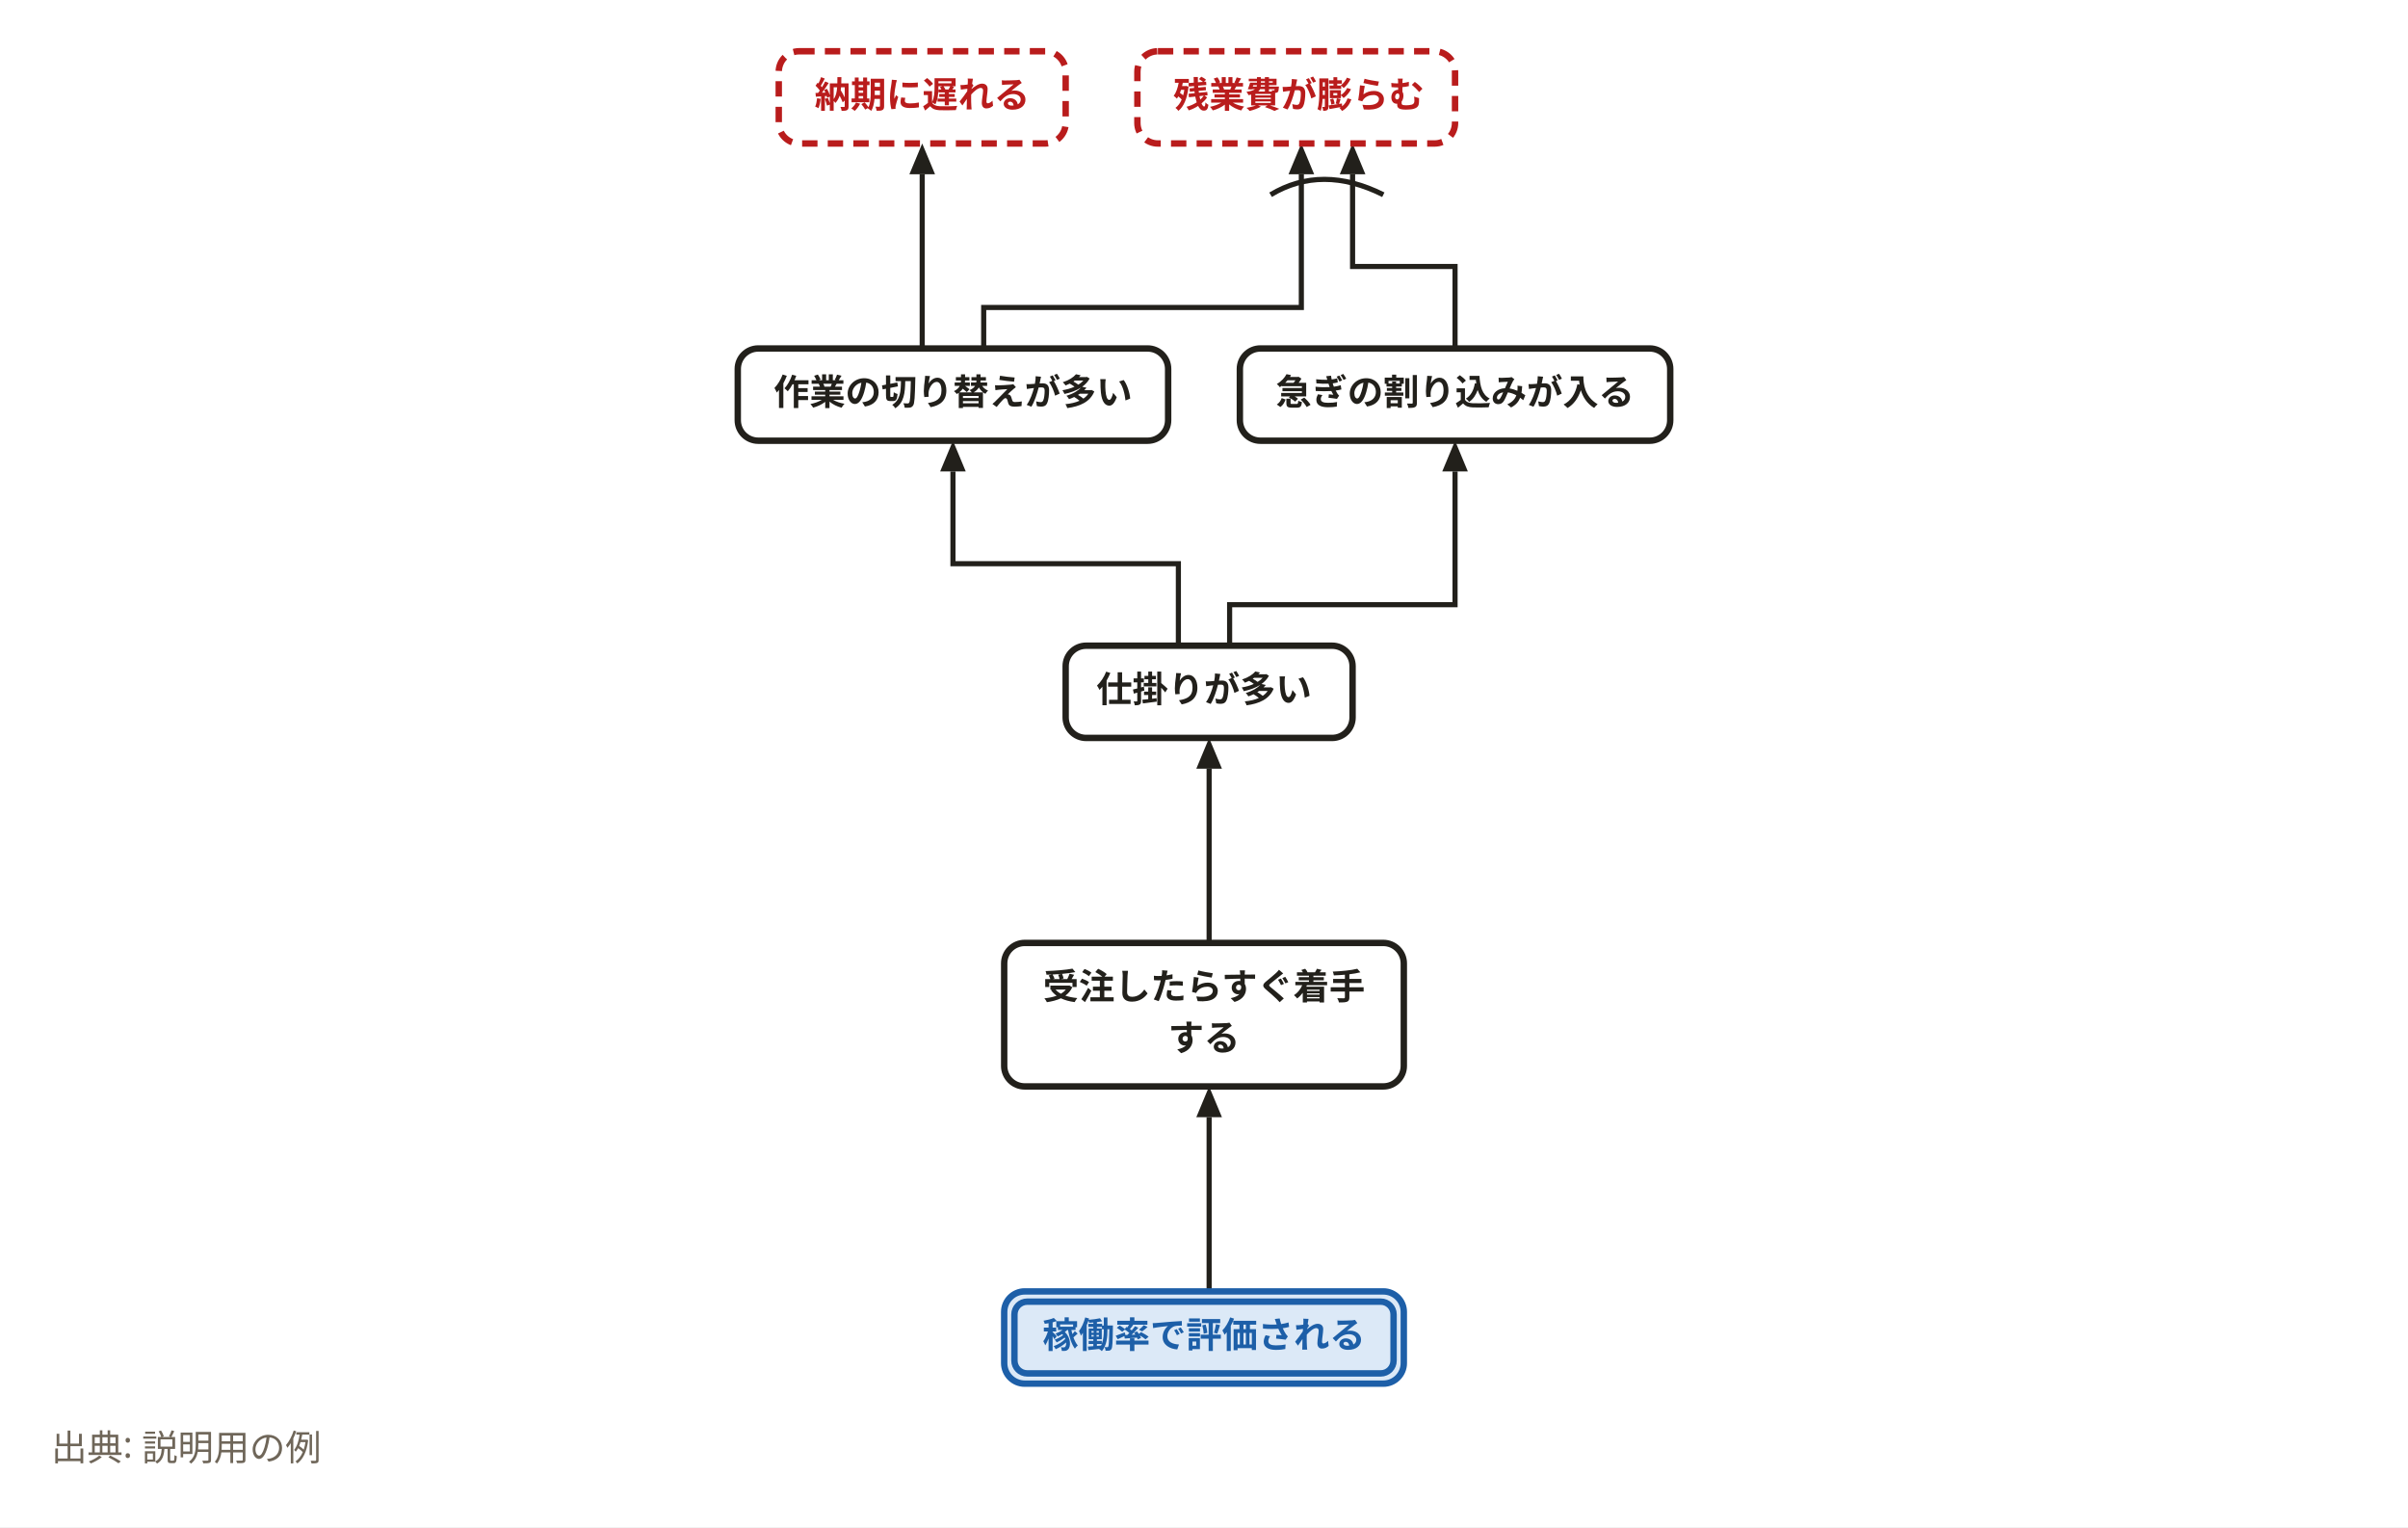
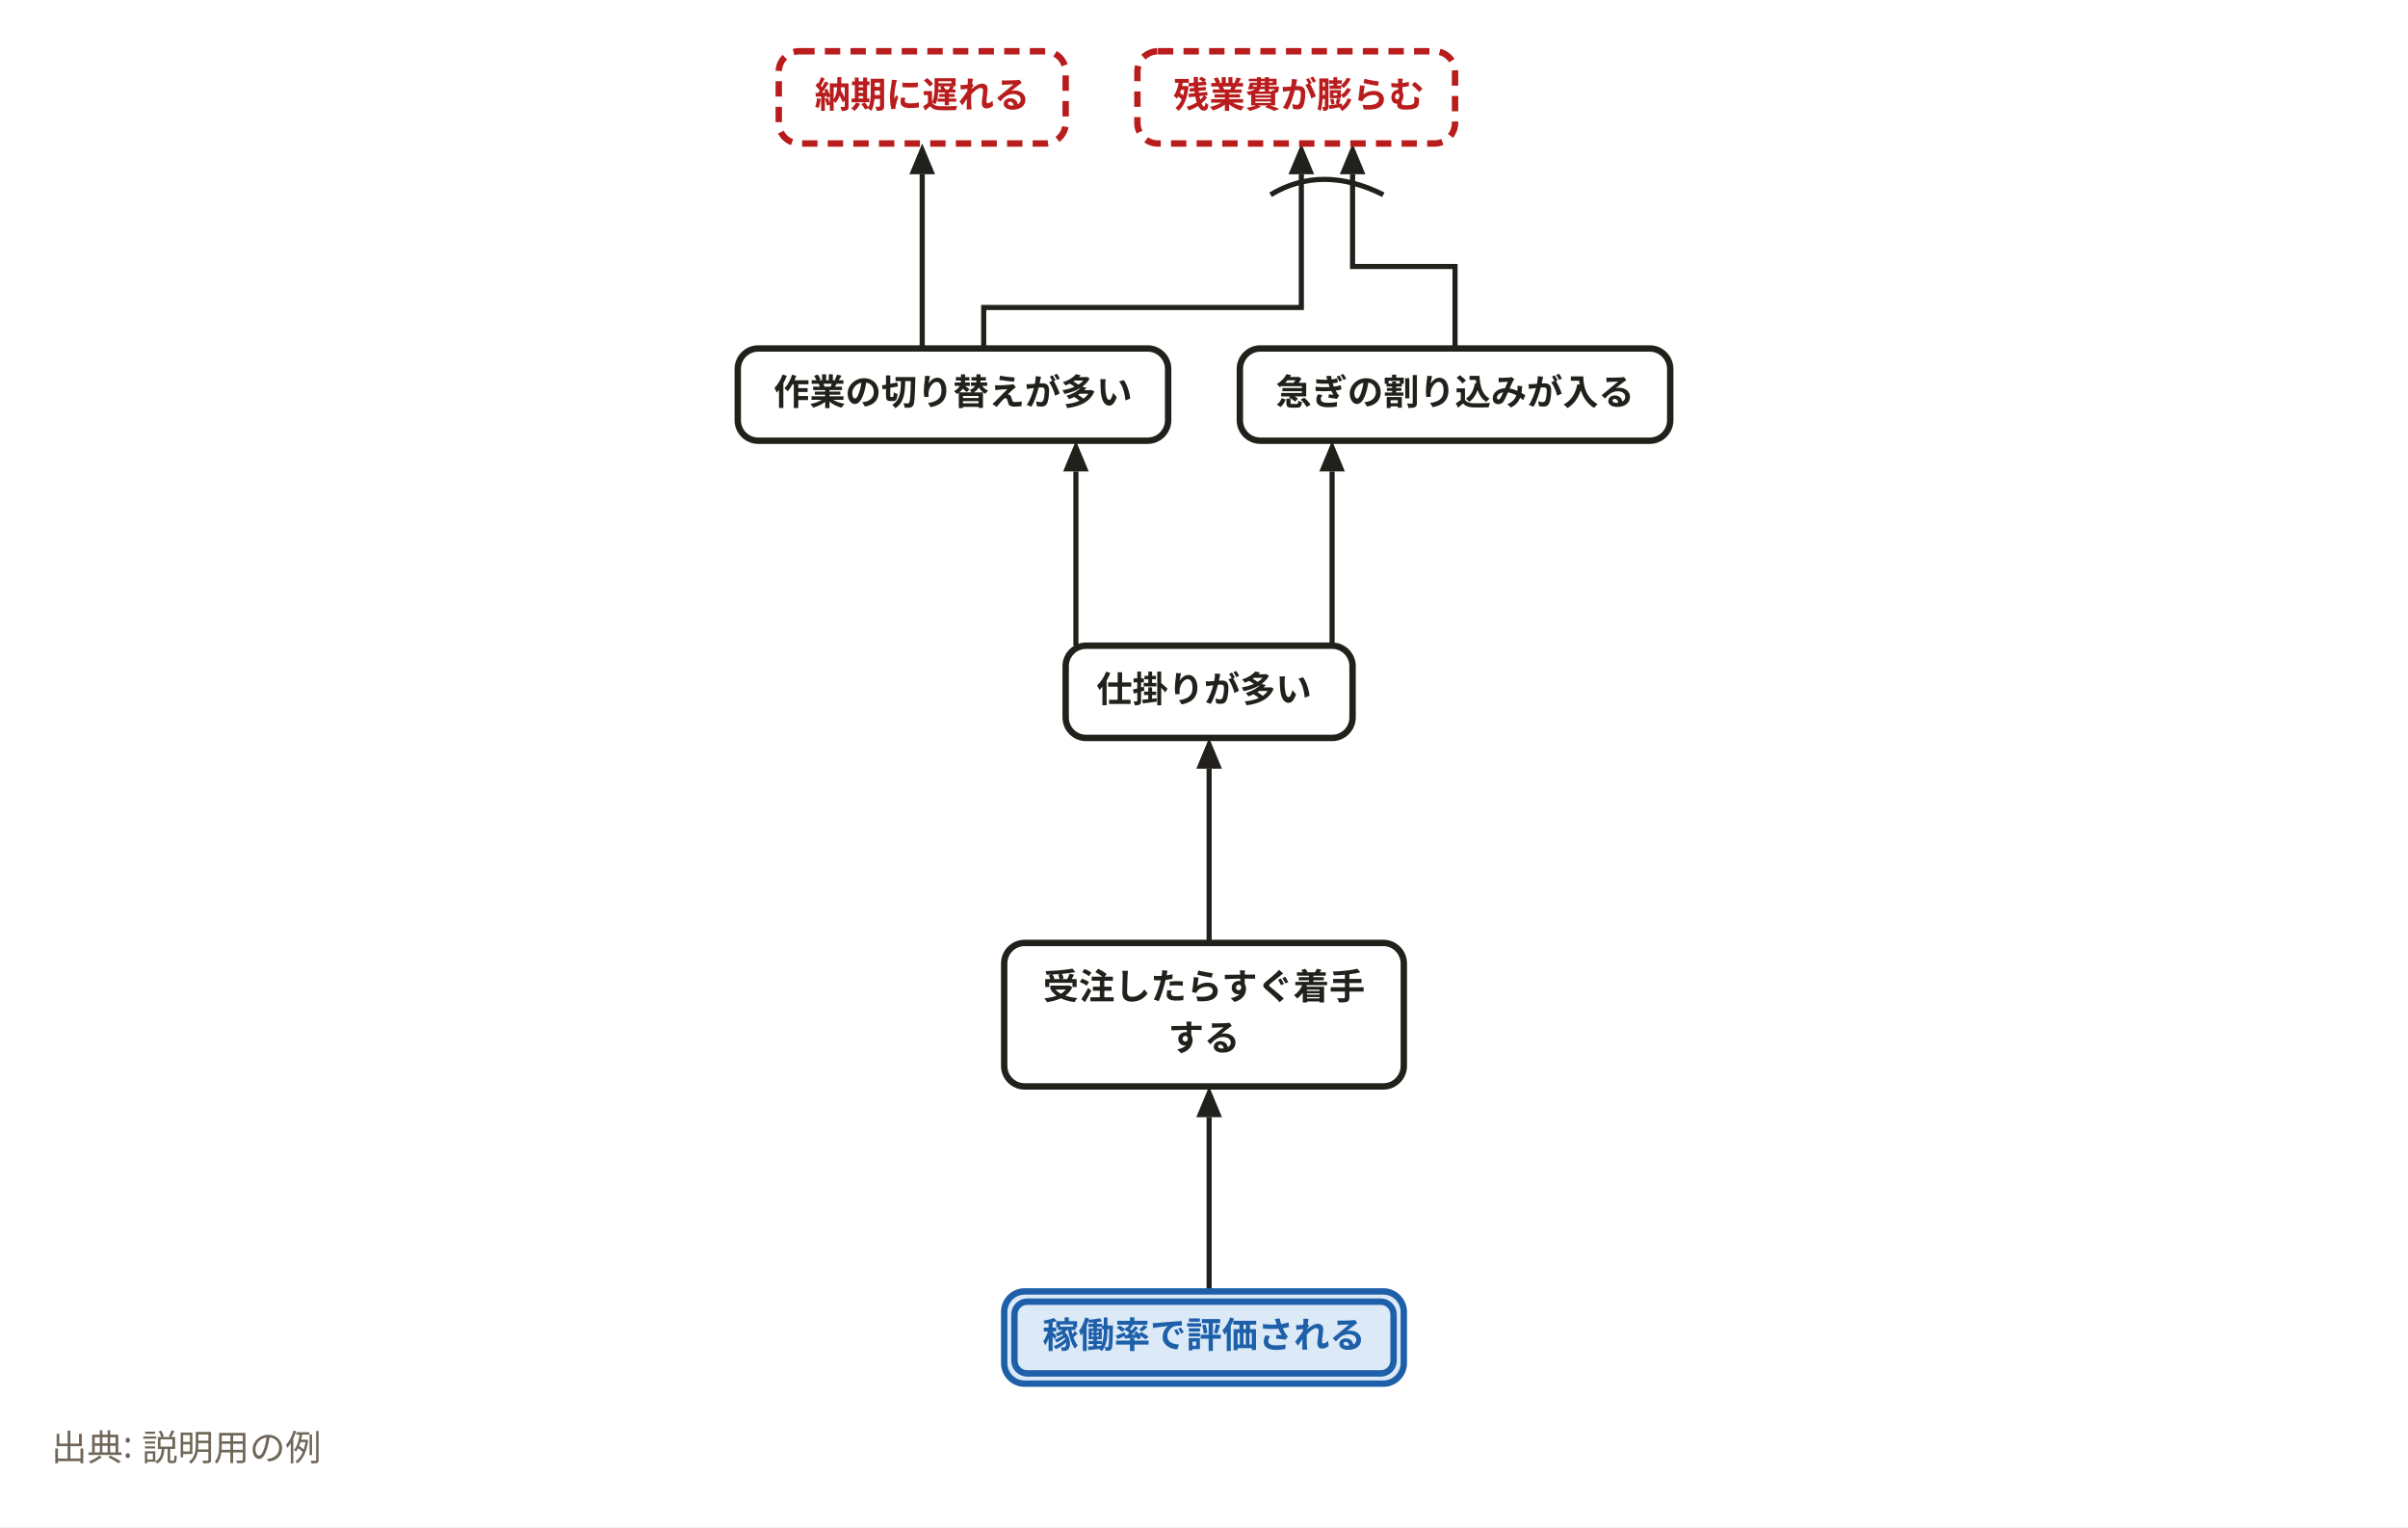
<svg xmlns="http://www.w3.org/2000/svg" width="940" height="596" viewBox="0 0 940 596" role="img" aria-labelledby="svg-title">
  <style>
    text { font-family: 'Hiragino Sans','Hiragino Kaku Gothic ProN','Yu Gothic','YuGothic',Meiryo,'Noto Sans JP',sans-serif; }
    .emoji { font-family: 'Noto Color Emoji','Segoe UI Emoji',sans-serif; }
  </style>
  <rect x="0" y="0" width="940" height="596" fill="#ffffff" />
  <path d="M472,504 L472,436" fill="none" stroke="#22201b" stroke-width="2" />
  <path d="M472,424 L477,436 L467,436 z" fill="#22201b" />
  <path d="M472,368 L472,300" fill="none" stroke="#22201b" stroke-width="2" />
  <path d="M472,288 L477,300 L467,300 z" fill="#22201b" />
-   <path d="M460,252 L460,220 L372,220 L372,184" fill="none" stroke="#22201b" stroke-width="2" />
-   <path d="M372,172 L377,184 L367,184 z" fill="#22201b" />
-   <path d="M480,252 L480,236 L568,236 L568,184" fill="none" stroke="#22201b" stroke-width="2" />
-   <path d="M568,172 L573,184 L563,184 z" fill="#22201b" />
-   <path d="M360,136 L360,92 L360,92 L360,68" fill="none" stroke="#22201b" stroke-width="2" />
+   <path d="M420,252 L420,184" fill="none" stroke="#22201b" stroke-width="2" />
+   <path d="M420,172 L425,184 L415,184 z" fill="#22201b" />
+   <path d="M520,252 L520,184" fill="none" stroke="#22201b" stroke-width="2" />
+   <path d="M520,172 L525,184 L515,184 z" fill="#22201b" />
+   <path d="M360,136 L360,68" fill="none" stroke="#22201b" stroke-width="2" />
  <path d="M360,56 L365,68 L355,68 z" fill="#22201b" />
  <path d="M384,136 L384,120 L508,120 L508,68" fill="none" stroke="#22201b" stroke-width="2" />
  <path d="M508,56 L513,68 L503,68 z" fill="#22201b" />
  <path d="M568,136 L568,104 L528,104 L528,68" fill="none" stroke="#22201b" stroke-width="2" />
  <path d="M528,56 L533,68 L523,68 z" fill="#22201b" />
  <path d="M496,76 Q516,64 540,76" fill="none" stroke="#22201b" stroke-width="2" />
  <rect x="304" y="20" width="112" height="36" rx="8" fill="#ffffff" stroke="#b91c1c" stroke-width="2.5" stroke-dasharray="6,4" />
  <rect x="444" y="20" width="124" height="36" rx="8" fill="#ffffff" stroke="#b91c1c" stroke-width="2.5" stroke-dasharray="6,4" />
  <rect x="288" y="136" width="168" height="36" rx="8" fill="#ffffff" stroke="#22201b" stroke-width="2.5" />
  <rect x="484" y="136" width="168" height="36" rx="8" fill="#ffffff" stroke="#22201b" stroke-width="2.5" />
  <rect x="416" y="252" width="112" height="36" rx="8" fill="#ffffff" stroke="#22201b" stroke-width="2.5" />
  <rect x="392" y="368" width="156" height="56" rx="8" fill="#ffffff" stroke="#22201b" stroke-width="2.5" />
  <rect x="392" y="504" width="156" height="36" rx="8" fill="#dce9f7" stroke="#1d5fa8" stroke-width="2.5" />
  <rect x="396" y="508" width="148" height="28" rx="5" fill="#dce9f7" stroke="#1d5fa8" stroke-width="2.5" />
  <text x="360" y="42" text-anchor="middle" font-size="14" font-weight="700" fill="#b91c1c">納期に遅れる</text>
  <text x="507" y="42" text-anchor="middle" font-size="14" font-weight="700" fill="#b91c1c">残業費が膨らむ</text>
  <text x="372" y="158" text-anchor="middle" font-size="14" font-weight="700" fill="#22201b">作業の切り替えが多い</text>
  <text x="568" y="158" text-anchor="middle" font-size="14" font-weight="700" fill="#22201b">急ぎの割り込みが入る</text>
  <text x="470" y="274" text-anchor="middle" font-size="14" font-weight="700" fill="#22201b">仕掛りが多い</text>
  <text x="470" y="390" text-anchor="middle" font-size="14" font-weight="700" fill="#22201b">受注したらすぐ着手</text>
  <text x="470" y="410" text-anchor="middle" font-size="14" font-weight="700" fill="#22201b">する</text>
  <text x="470" y="526" text-anchor="middle" font-size="14" font-weight="700" fill="#1d5fa8">稼働率で評価される</text>
  <text x="20" y="570" font-size="14" font-weight="400" fill="#6f6659">出典: 説明用の例</text>
</svg>
